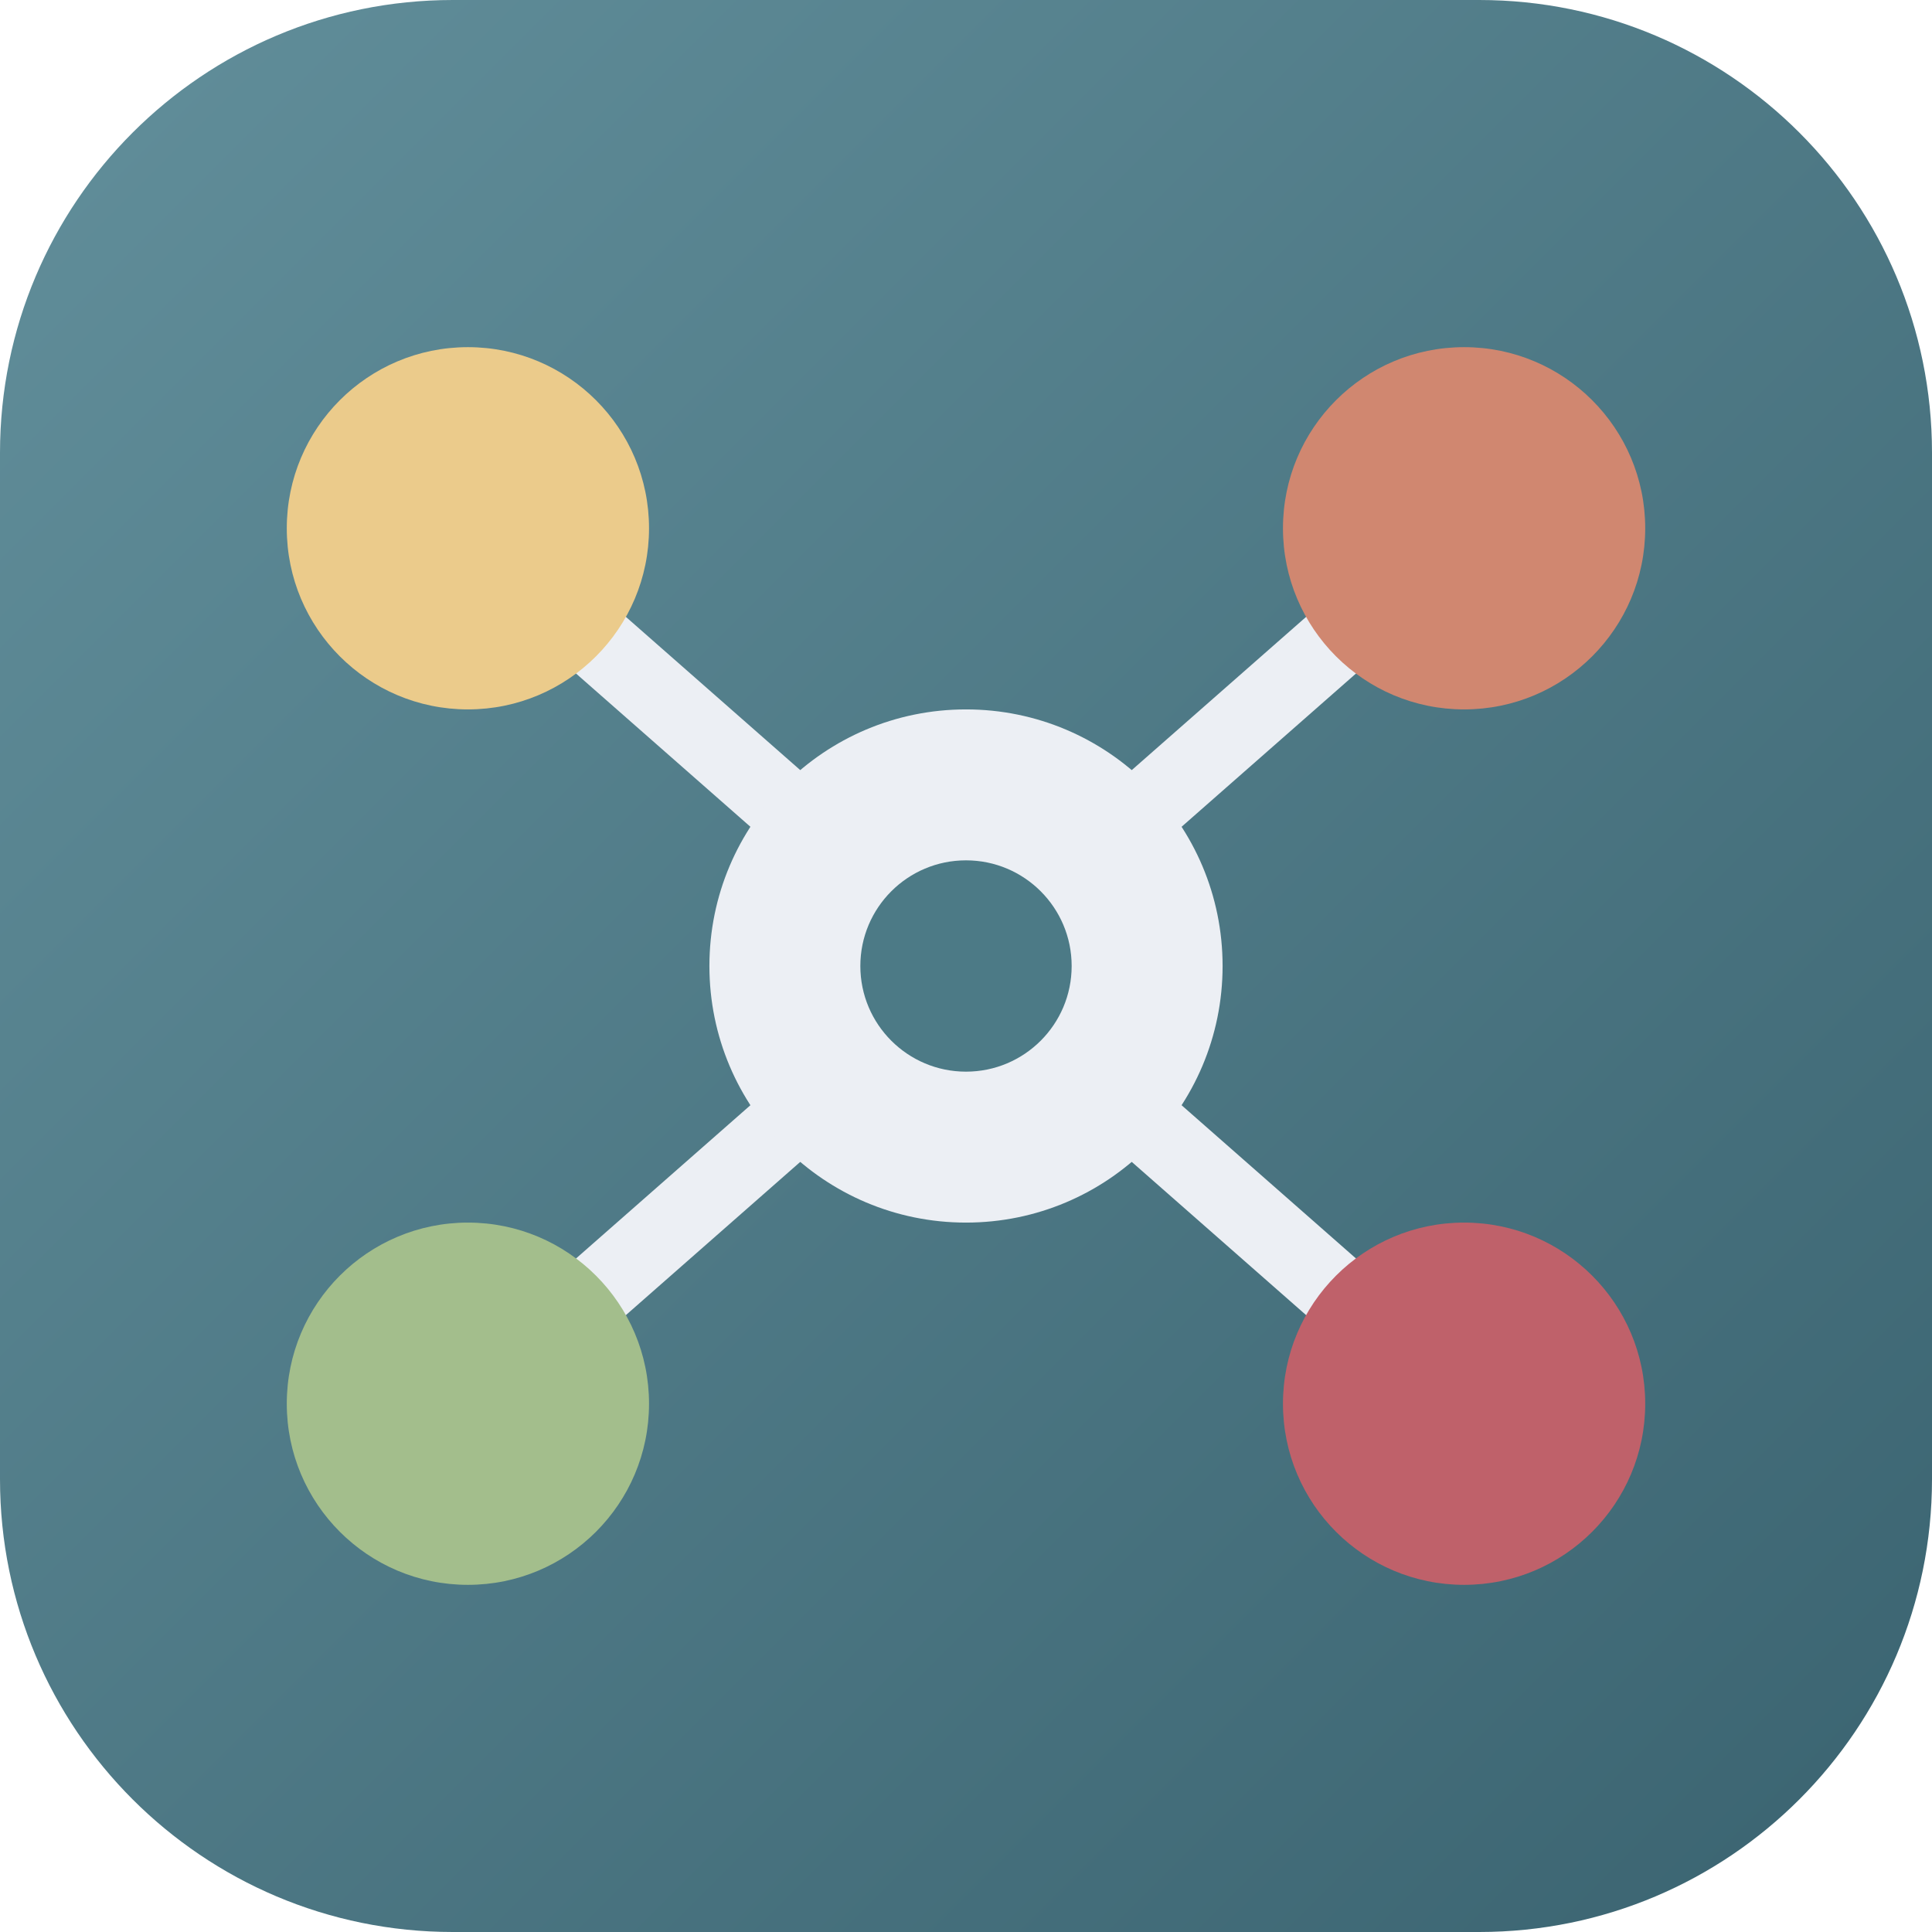
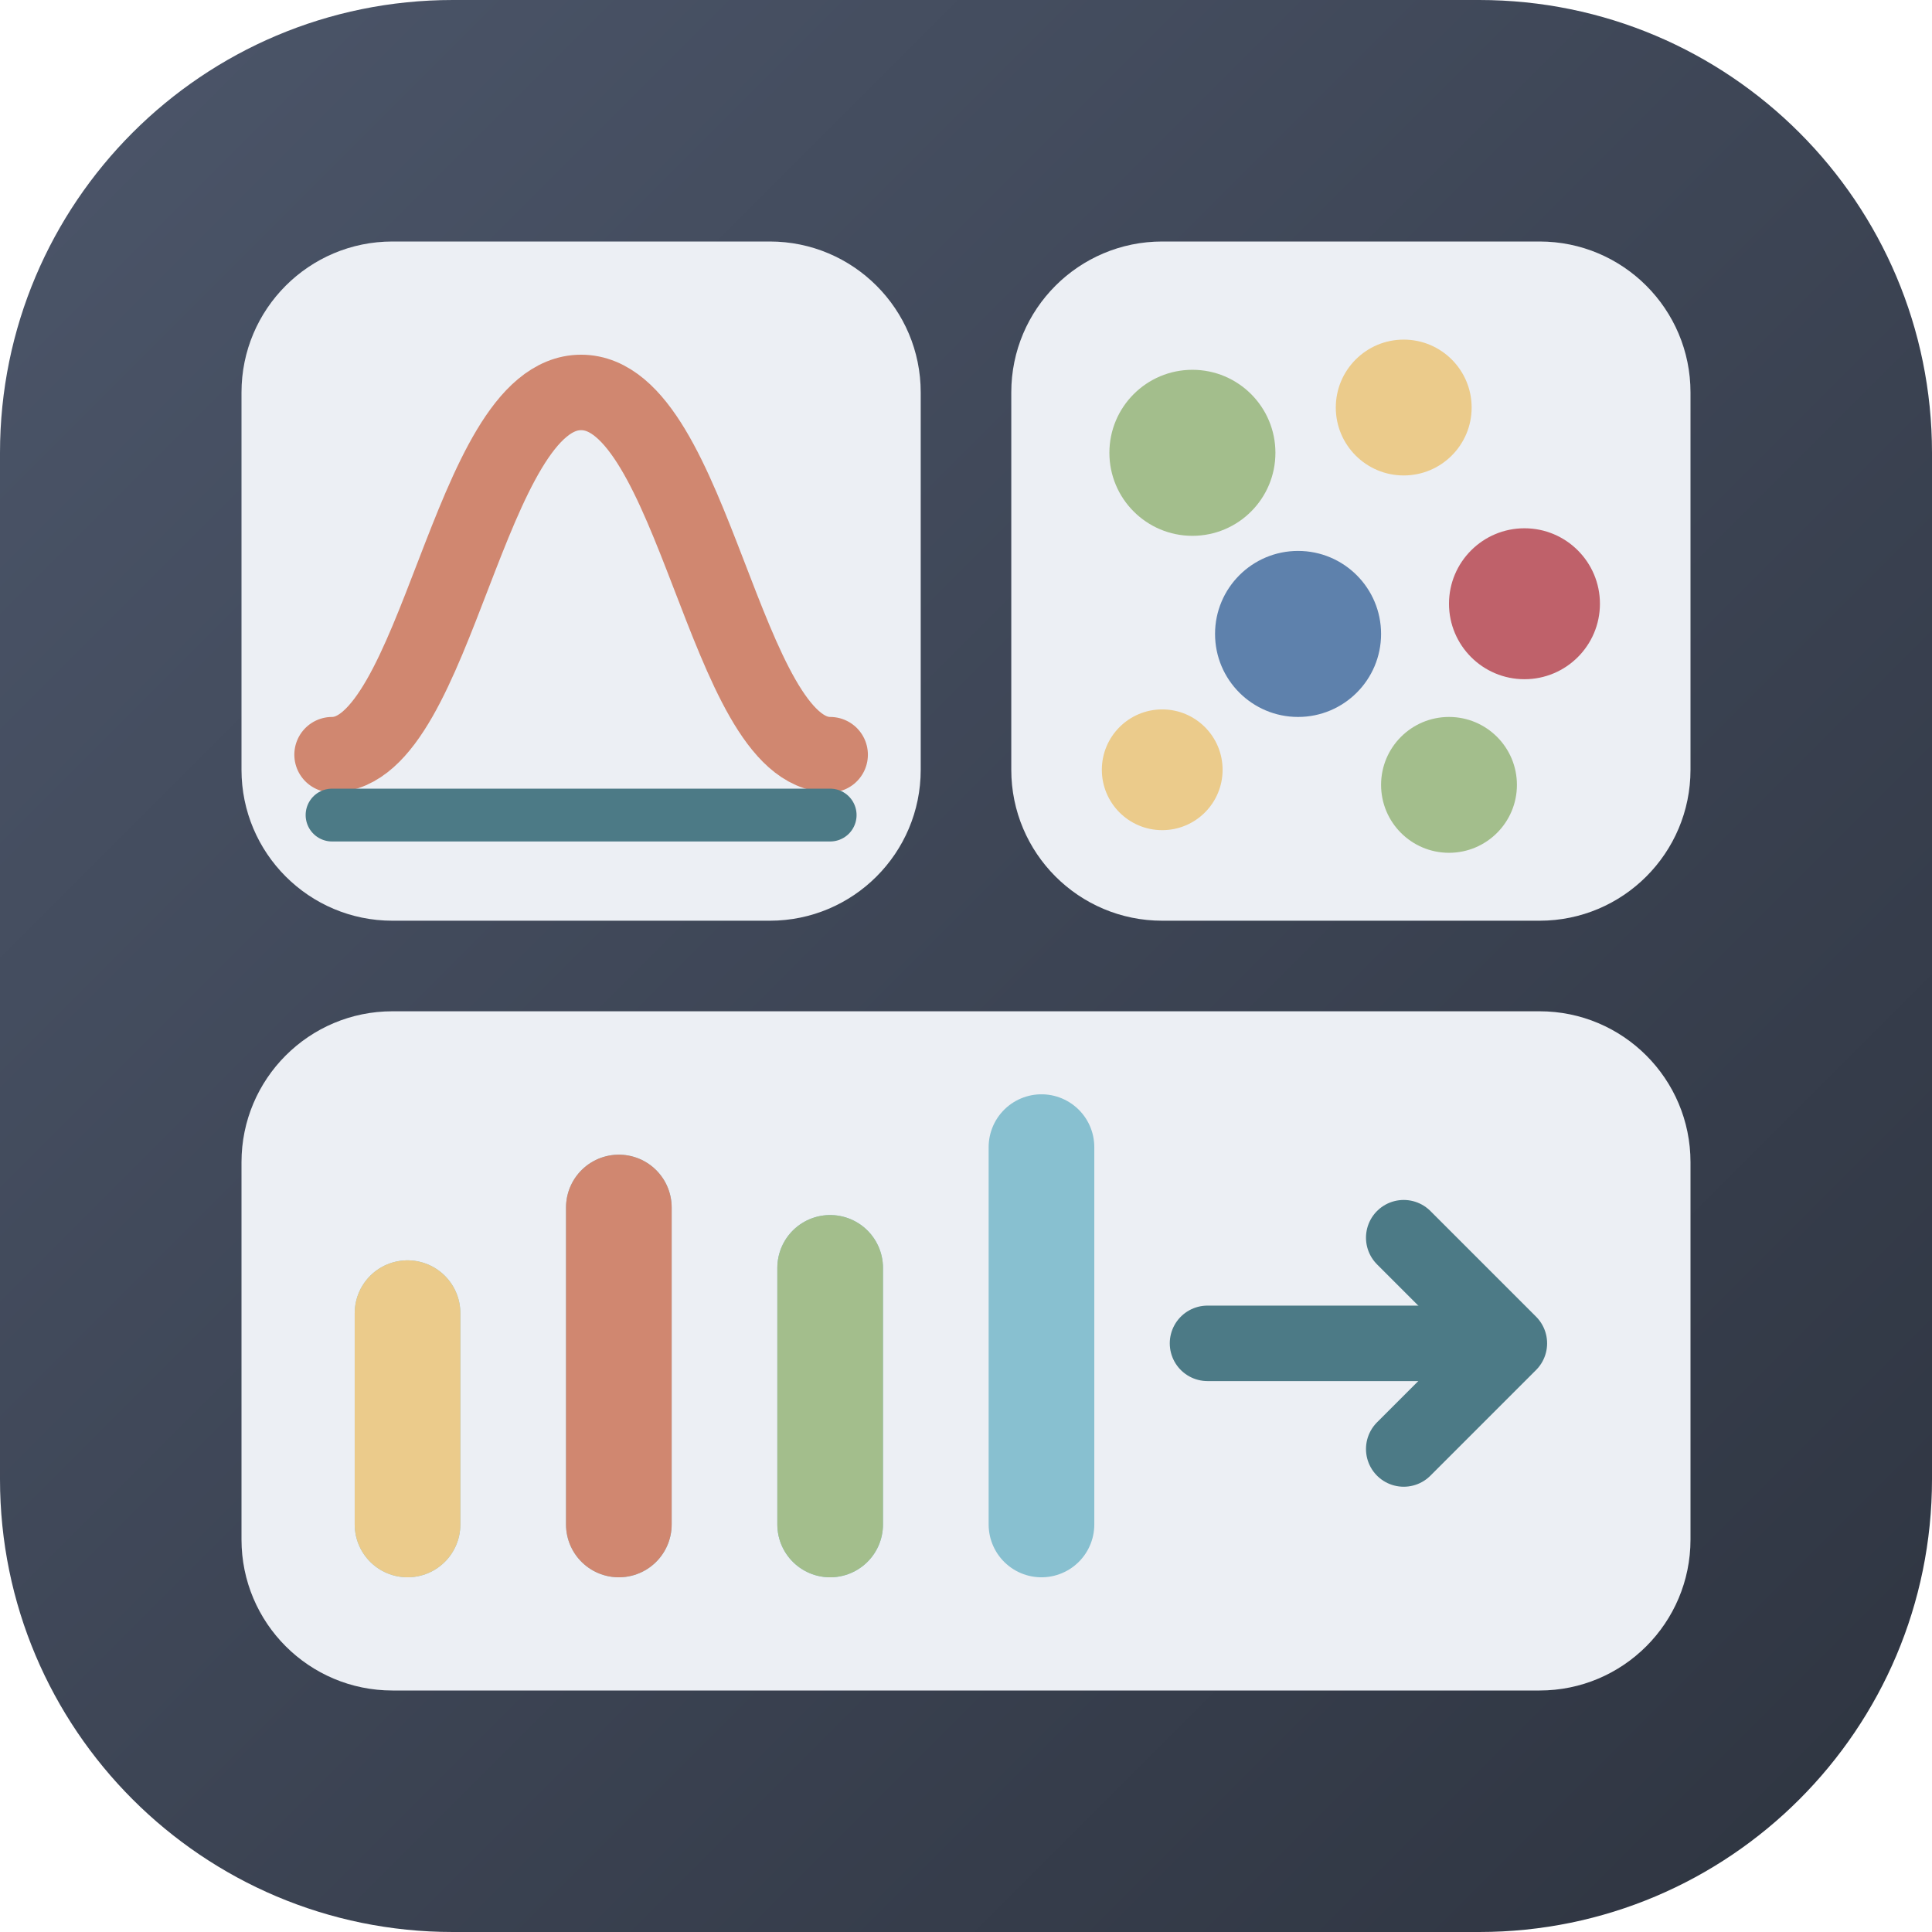
<svg xmlns="http://www.w3.org/2000/svg" viewBox="0 0 128 128">
  <defs>
    <linearGradient id="tile" x1="0" y1="0" x2="1" y2="1">
-       <stop offset="0" stop-color="#628f9b" />
-       <stop offset="1" stop-color="#3a6370" />
+       <stop offset="0" stop-color="#4c566a" />
+       <stop offset="1" stop-color="#2e3440" />
    </linearGradient>
  </defs>
  <rect width="128" height="128" rx="30" fill="url(#tile)" />
-   <g stroke="#eceff4" stroke-width="5" stroke-linecap="round" fill="none">
-     <path d="M64 64 31 35M64 64 97 35M64 64 31 93M64 64 97 93" />
-   </g>
-   <circle cx="31" cy="35" r="12" fill="#ebcb8b" />
-   <circle cx="97" cy="35" r="12" fill="#d08770" />
-   <circle cx="31" cy="93" r="12" fill="#a3be8c" />
-   <circle cx="97" cy="93" r="12" fill="#bf616a" />
-   <circle cx="64" cy="64" r="17" fill="#eceff4" />
-   <circle cx="64" cy="64" r="7" fill="#4c7a86" />
+   <rect x="16" y="16" width="45" height="45" rx="10" fill="#eceff4" />
+   <path d="M22 50c7 0 9-24 16.5-24S48 50 55 50" fill="none" stroke="#d08770" stroke-width="5" stroke-linecap="round" stroke-linejoin="round" />
+   <path d="M22 54h33" stroke="#4c7a86" stroke-width="3.5" stroke-linecap="round" />
+   <rect x="67" y="16" width="45" height="45" rx="10" fill="#eceff4" />
+   <circle cx="79" cy="30" r="5.5" fill="#a3be8c" />
+   <circle cx="93" cy="27" r="4.5" fill="#ebcb8b" />
+   <circle cx="101" cy="40" r="5" fill="#bf616a" />
+   <circle cx="86" cy="42" r="5.5" fill="#5e81ac" />
+   <circle cx="77" cy="51" r="4" fill="#ebcb8b" />
+   <circle cx="96" cy="52" r="4.5" fill="#a3be8c" />
+   <rect x="16" y="67" width="96" height="45" rx="10" fill="#eceff4" />
+   <path d="M27 101V87M41 101V80M55 101V84M69 101V76" stroke-width="7" stroke-linecap="round" fill="none" stroke="#88c0d0" />
+   <path d="M27 101V87" stroke="#ebcb8b" stroke-width="7" stroke-linecap="round" />
+   <path d="M41 101V80" stroke="#d08770" stroke-width="7" stroke-linecap="round" />
+   <path d="M55 101V84" stroke="#a3be8c" stroke-width="7" stroke-linecap="round" />
+   <path d="M80 89h18" stroke="#4c7a86" stroke-width="5" stroke-linecap="round" />
+   <path d="M93 82l7 7-7 7" fill="none" stroke="#4c7a86" stroke-width="5" stroke-linecap="round" stroke-linejoin="round" />
</svg>
